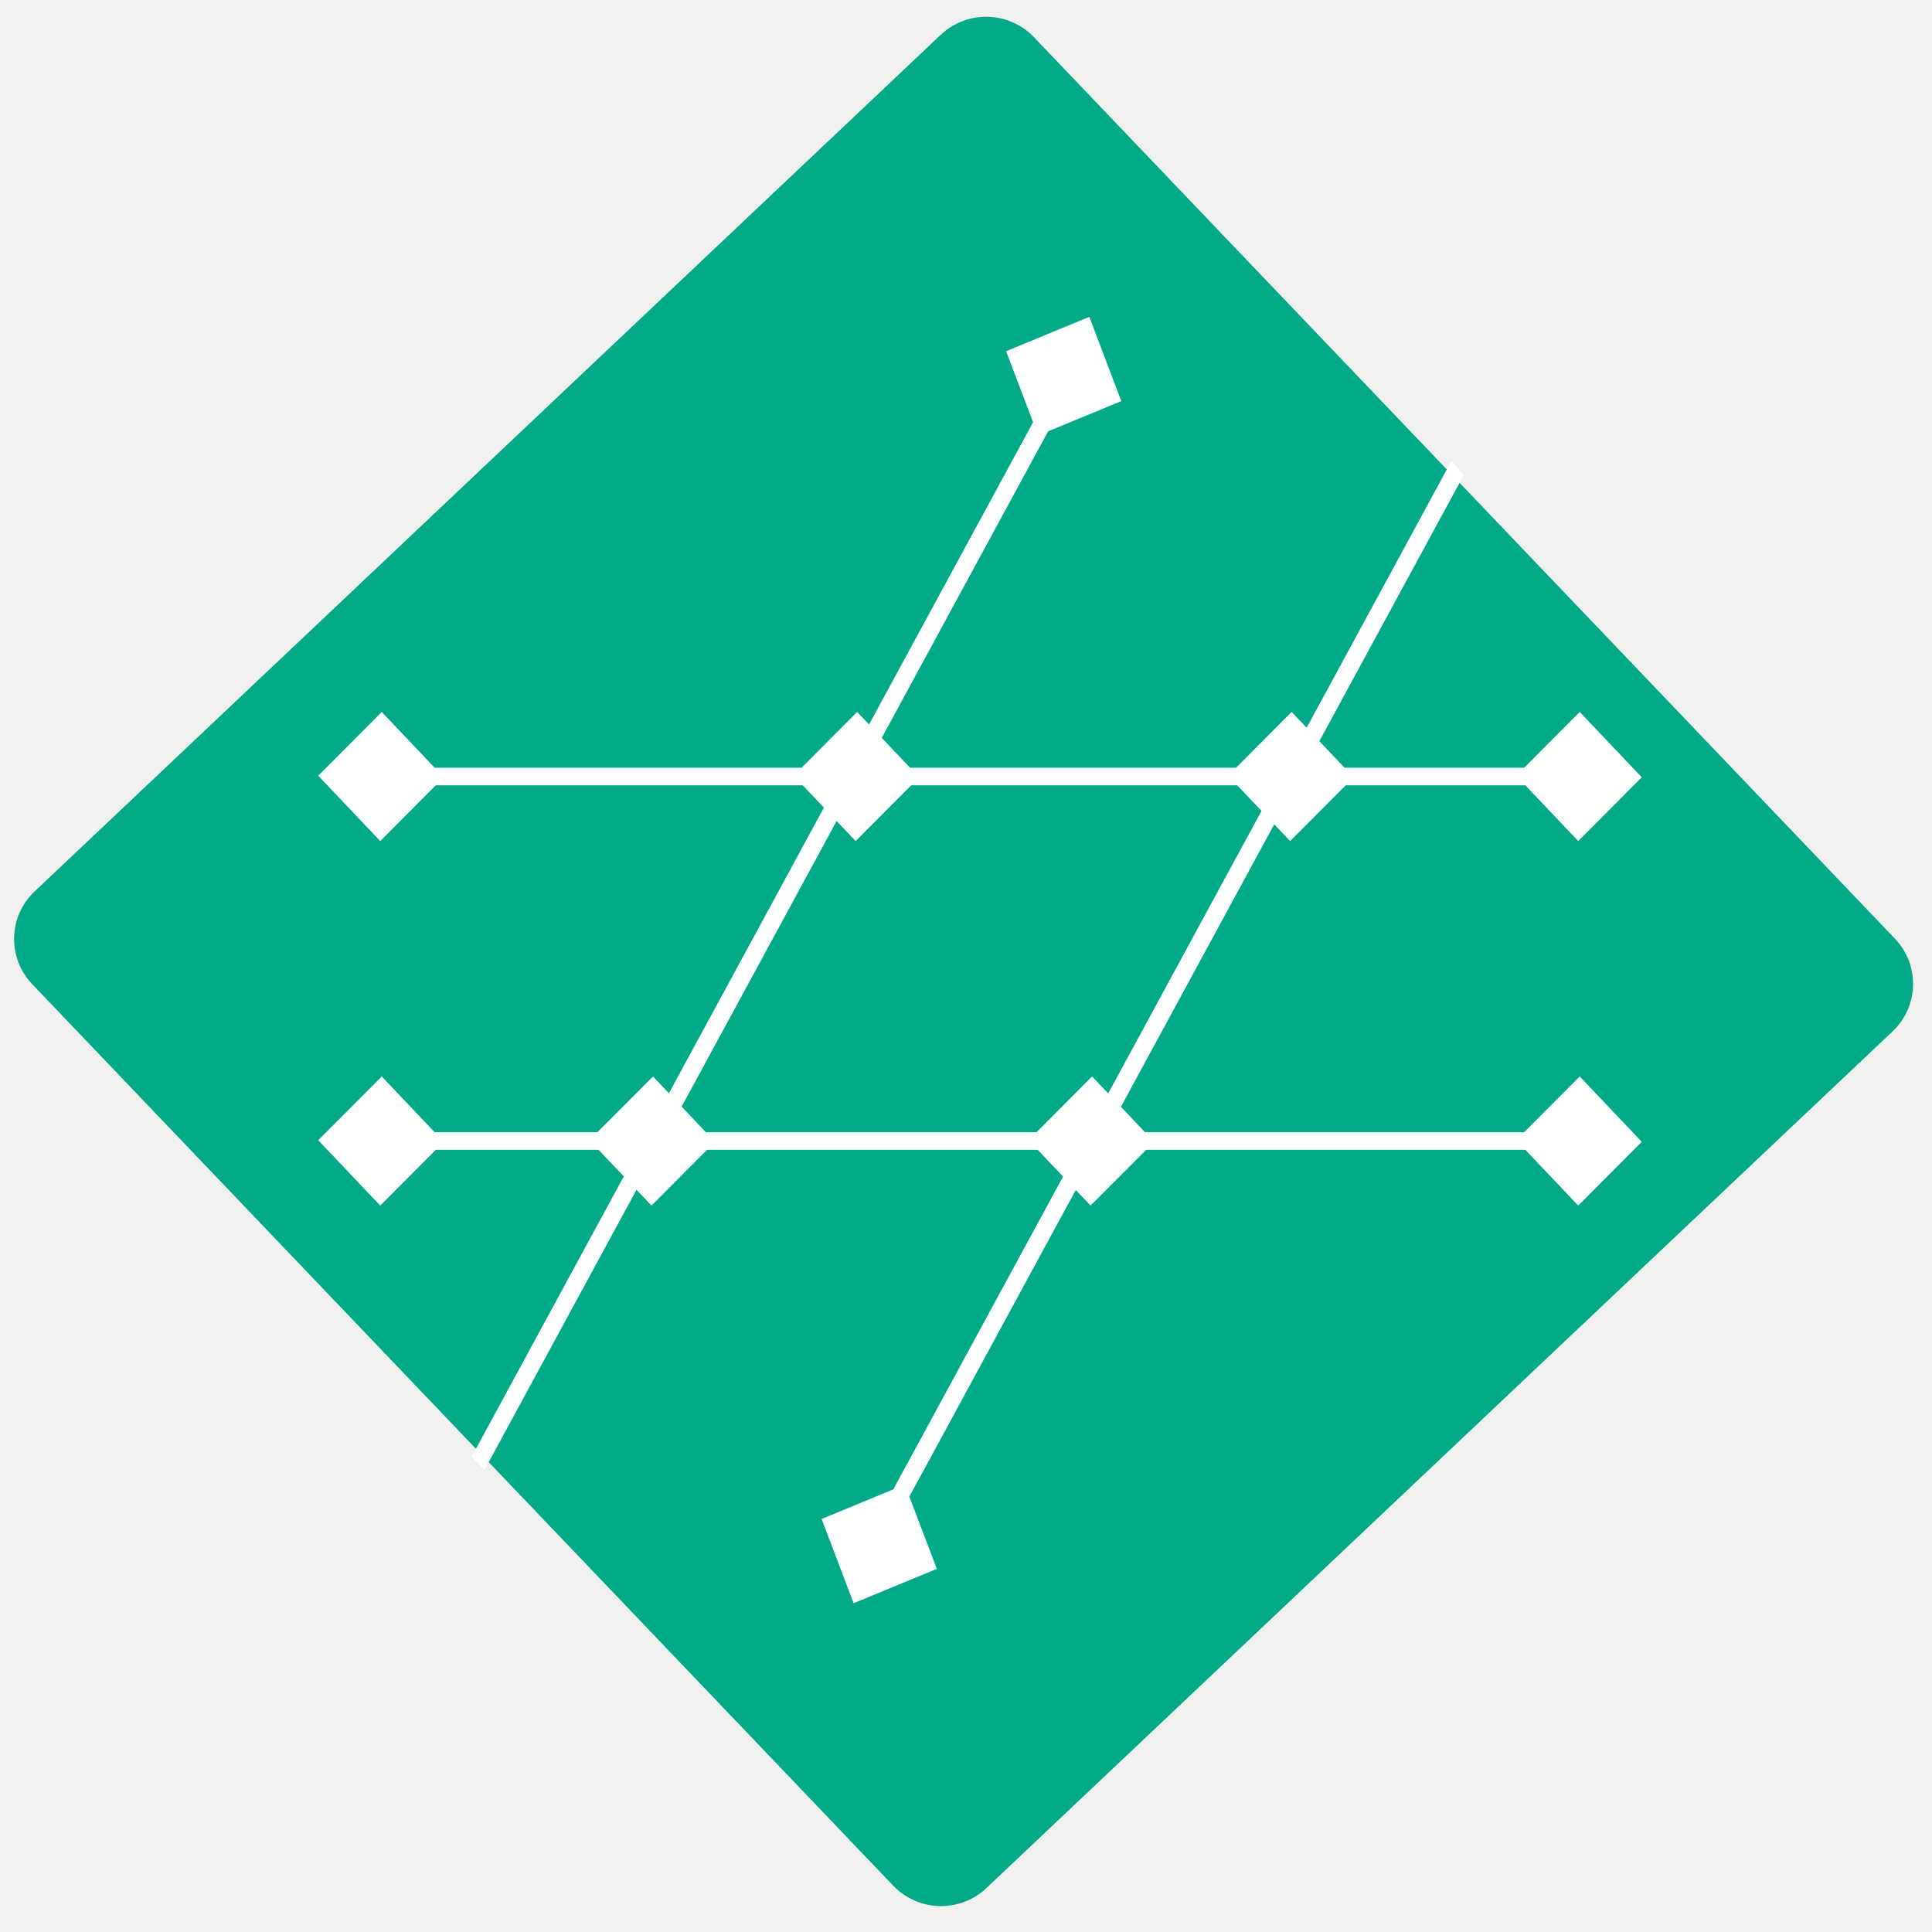
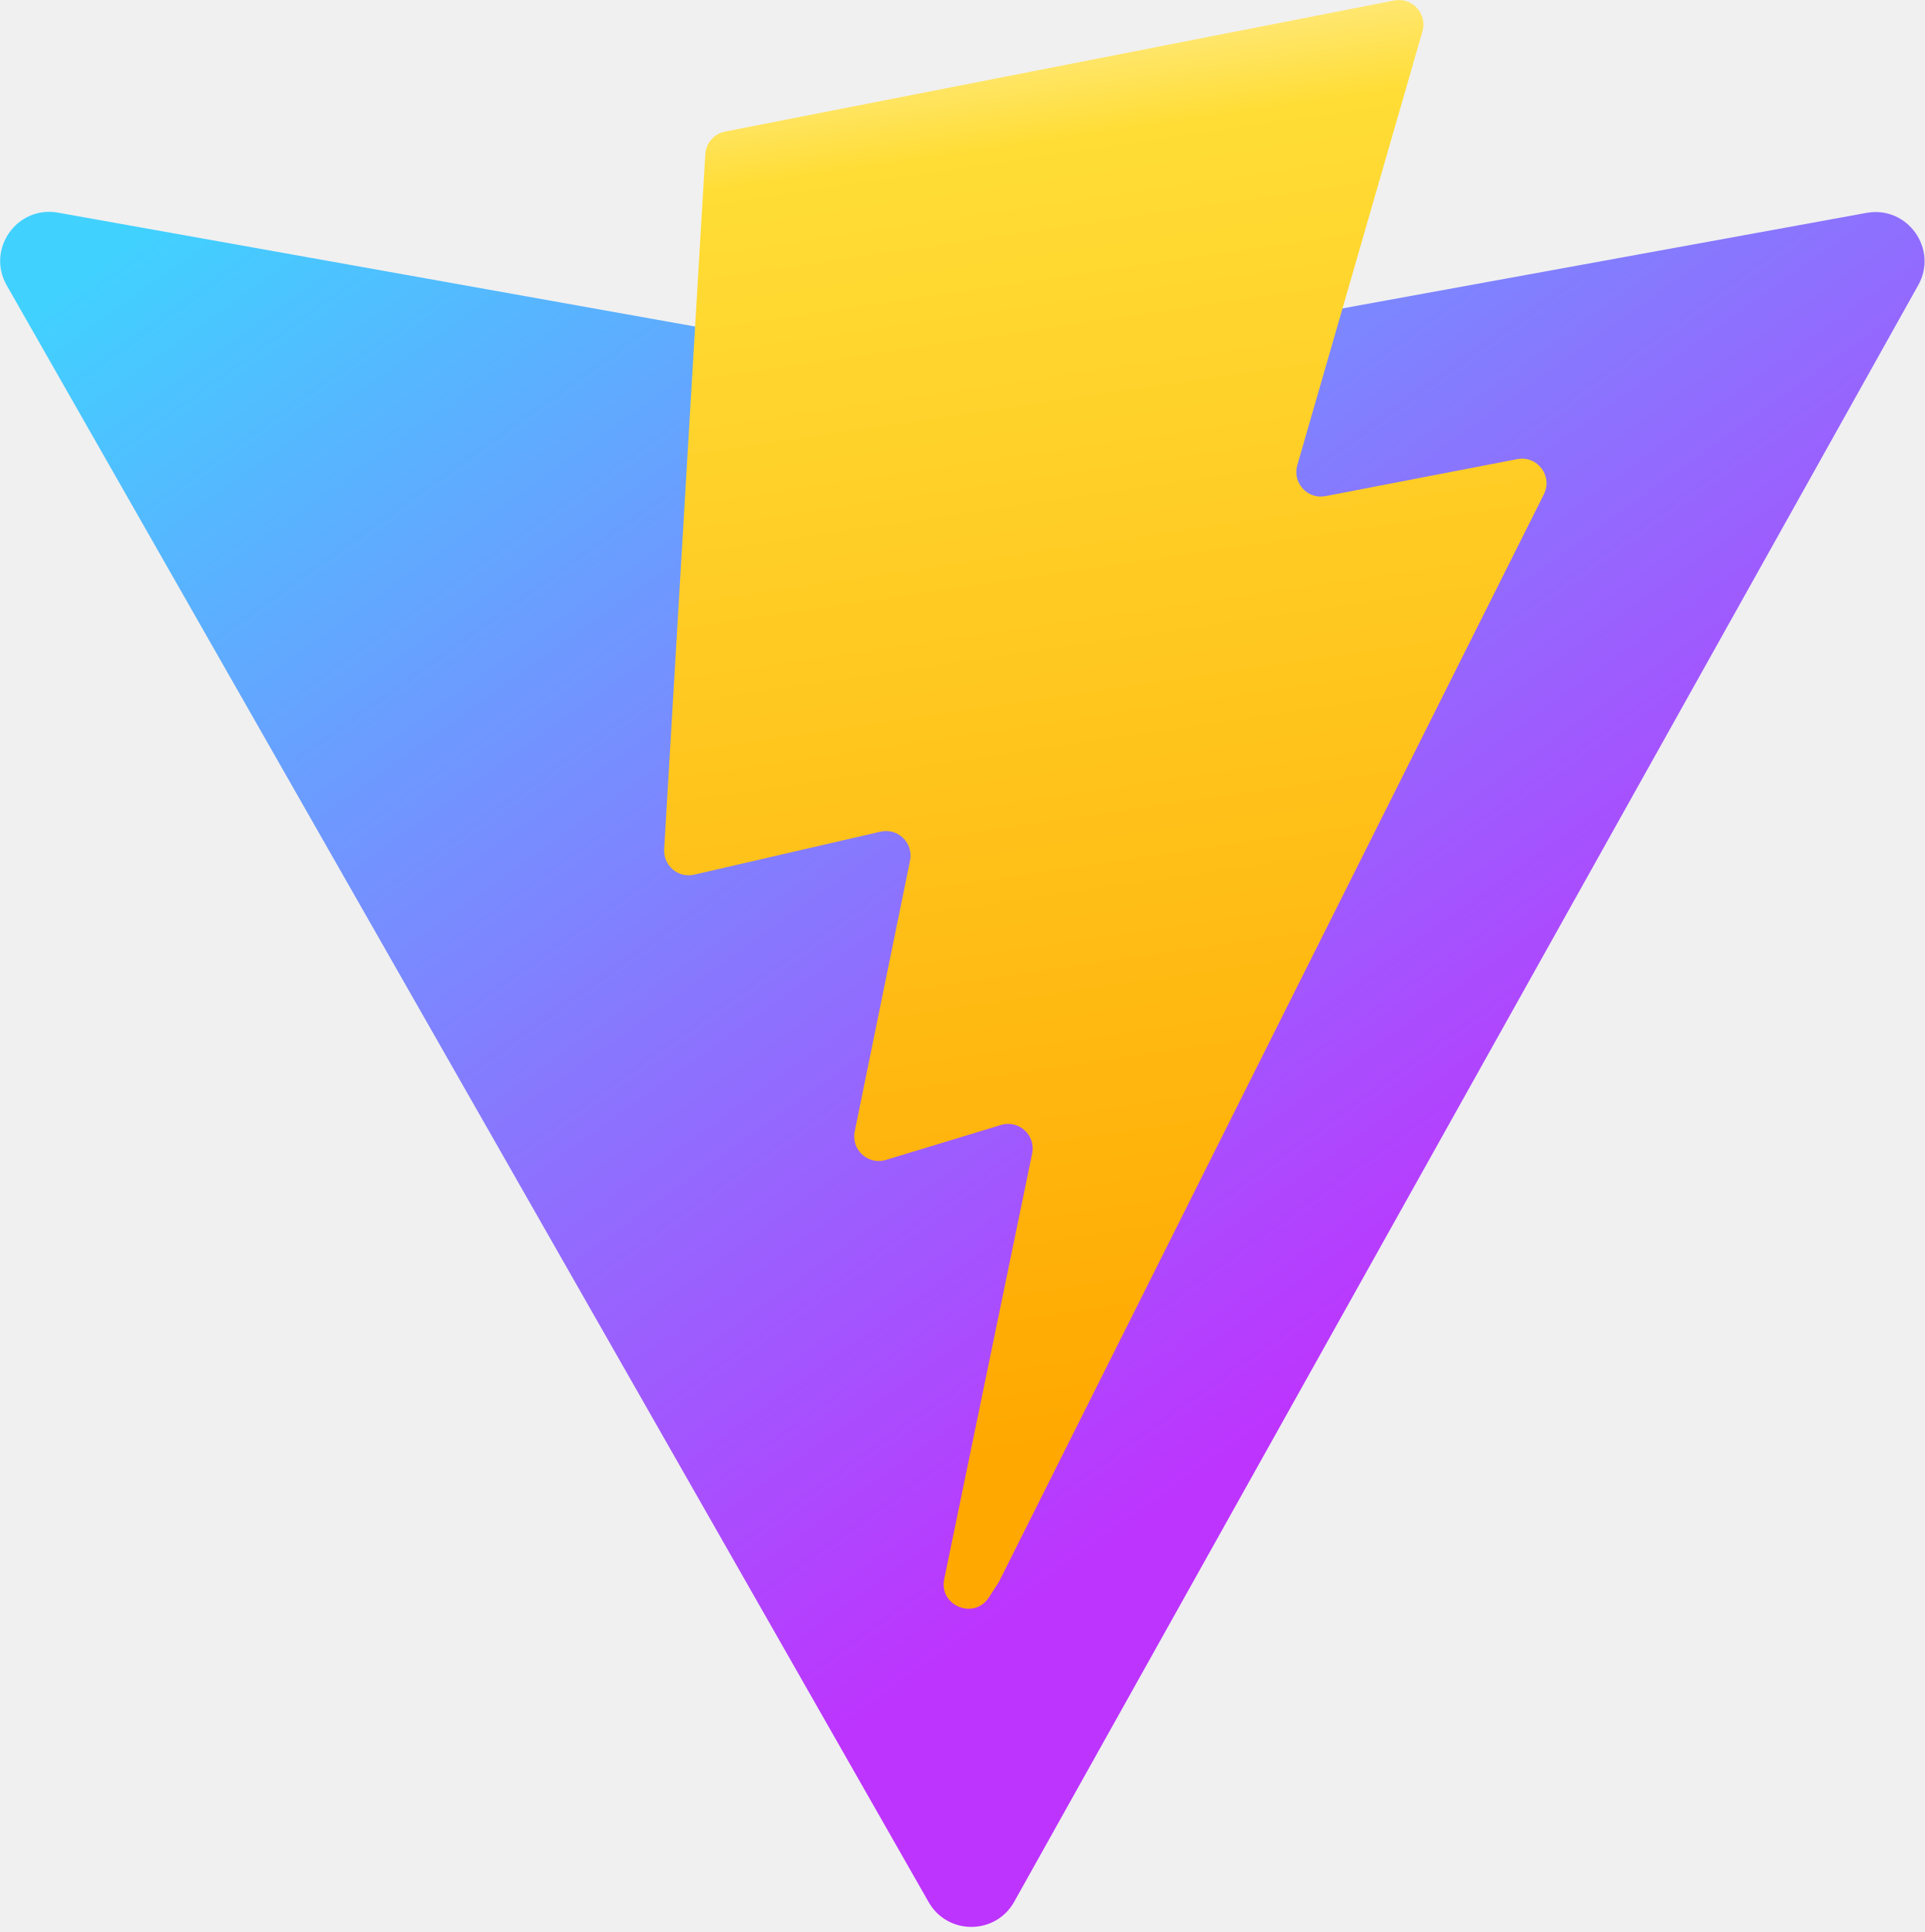
- <svg xmlns="http://www.w3.org/2000/svg" width="333" height="333" viewBox="0 0 88.106 88.106" version="1.1" id="svg5">
-   <defs id="defs2">
-     </defs>
-   <g id="layer1">
-     <path style="fill:#00aa88;stroke:none;stroke-width:6.811" id="rect768" width="62.864" height="62.847" x="-29.936" y="30.626" transform="matrix(0.7266664,-0.6869905,0.6906801,0.7231604,0,0)" d="M -26.936,30.626 H 29.927 a 3,3 45 0 1 3,3 v 56.847 a 3,3 135 0 1 -3,3 h -56.864 a 3,3 45 0 1 -3,-3 V 33.626 a 3,3 135 0 1 3,-3 z" />
-     <path style="fill:#ffffff;stroke:#ffffff;stroke-width:0.529;stroke-miterlimit:4;stroke-dasharray:none" id="rect768-6-1-0-6-5-9-91-9" width="3.581" height="3.576" x="85.981" y="-18.225" transform="matrix(0.6882179,0.725504,-0.7057916,0.7084195,0,0)" d="m 85.981,-18.225 h 3.581 v 3.576 h -3.581 z" />
-     <path style="fill:#ffffff;stroke:#ffffff;stroke-width:0.529;stroke-miterlimit:4;stroke-dasharray:none" id="rect768-6-1-0-6-5-9-91-1" width="3.581" height="3.576" x="74.244" y="-29.67" transform="matrix(0.6882179,0.725504,-0.7057916,0.7084195,0,0)" d="m 74.244,-29.67 h 3.581 v 3.576 h -3.581 z" />
-     <path style="fill:#ffffff;stroke:#ffffff;stroke-width:0.529;stroke-miterlimit:4;stroke-dasharray:none" id="rect768-6-1-0-6-5-9-91" width="3.581" height="3.576" x="35.526" y="9.982" transform="matrix(0.6882179,0.725504,-0.7057916,0.7084195,0,0)" d="m 35.526,9.982 h 3.581 v 3.576 h -3.581 z" />
-     <path style="fill:#ffffff;stroke:#ffffff;stroke-width:0.794;stroke-miterlimit:4;stroke-dasharray:none" d="m 47.41,19.538 -25.416,46.832 0.005,0.005 25.418,-46.835 z" id="path1311" />
-     <path style="fill:#ffffff;stroke:#ffffff;stroke-width:0.794;stroke-miterlimit:4;stroke-dasharray:none" d="m 66.268,21.711 -25.079,46.21 0.007,0.003 25.077,-46.207 z" id="path1309" />
-     <path style="fill:#ffffff;stroke:#ffffff;stroke-width:0.794;stroke-miterlimit:4;stroke-dasharray:none" d="m 20.015,52.031 h 49.32 v 0.007 H 20.015 Z" id="path1307" />
-     <path style="fill:#ffffff;stroke:#ffffff;stroke-width:0.794;stroke-miterlimit:4;stroke-dasharray:none" d="m 20.043,35.408 h 49.212 v 0.008 H 20.043 Z" id="path1305" />
-     <path style="fill:#ffffff;stroke:#ffffff;stroke-width:0.529;stroke-miterlimit:4;stroke-dasharray:none" id="rect768-6-1-0-6-5-9" width="3.581" height="3.576" x="78.62" y="-14.268" transform="matrix(0.3551639,0.934804,-0.9244079,0.3814052,0,0)" d="m 78.62,-14.268 h 3.581 v 3.576 h -3.581 z" />
-     <path style="fill:#ffffff;stroke:#ffffff;stroke-width:0.529;stroke-miterlimit:4;stroke-dasharray:none" id="rect768-6-1-0-6-5-9-9" width="3.581" height="3.576" x="32.582" y="-41.058" transform="matrix(0.3551639,0.934804,-0.9244079,0.3814052,0,0)" d="m 32.582,-41.058 h 3.581 v 3.576 h -3.581 z" />
-     <path style="fill:#ffffff;stroke:#ffffff;stroke-width:0.529;stroke-miterlimit:4;stroke-dasharray:none" id="rect768-6-1-0-6-5-9-91-7" width="3.581" height="3.576" x="47.263" y="21.427" transform="matrix(0.6882179,0.725504,-0.7057916,0.7084195,0,0)" d="m 47.263,21.427 h 3.581 v 3.576 h -3.581 z" />
-     <path style="fill:#ffffff;stroke:#ffffff;stroke-width:0.529;stroke-miterlimit:4;stroke-dasharray:none" id="rect768-6-1-0-6-5-9-91-73" width="3.581" height="3.576" x="70.221" y="-2.085" transform="matrix(0.6882179,0.725504,-0.7057916,0.7084195,0,0)" d="m 70.221,-2.085 h 3.581 v 3.576 h -3.581 z" />
-     <path style="fill:#ffffff;stroke:#ffffff;stroke-width:0.529;stroke-miterlimit:4;stroke-dasharray:none" id="rect768-6-1-0-6-5-9-91-6" width="3.581" height="3.576" x="56.03" y="12.449" transform="matrix(0.6882179,0.725504,-0.7057916,0.7084195,0,0)" d="m 56.03,12.449 h 3.581 v 3.576 H 56.03 Z" />
-     <path style="fill:#ffffff;stroke:#ffffff;stroke-width:0.529;stroke-miterlimit:4;stroke-dasharray:none" id="rect768-6-1-0-6-5-9-91-94" width="3.581" height="3.576" x="50.891" y="-5.753" transform="matrix(0.6882179,0.725504,-0.7057916,0.7084195,0,0)" d="m 50.891,-5.753 h 3.581 v 3.576 h -3.581 z" />
-     <path style="fill:#ffffff;stroke:#ffffff;stroke-width:0.529;stroke-miterlimit:4;stroke-dasharray:none" id="rect768-6-1-0-6-5-9-91-12" width="3.581" height="3.576" x="64.933" y="-20.134" transform="matrix(0.6882179,0.725504,-0.7057916,0.7084195,0,0)" d="m 64.933,-20.134 h 3.581 v 3.576 h -3.581 z" />
-   </g>
+ <svg xmlns="http://www.w3.org/2000/svg" aria-hidden="true" role="img" class="iconify iconify--logos" width="31.88" height="32" preserveAspectRatio="xMidYMid meet" viewBox="0 0 256 257">
+   <defs>
+     <linearGradient id="IconifyId1813088fe1fbc01fb466" x1="-.828%" x2="57.636%" y1="7.652%" y2="78.411%">
+       <stop offset="0%" stop-color="#41D1FF" />
+       <stop offset="100%" stop-color="#BD34FE" />
+     </linearGradient>
+     <linearGradient id="IconifyId1813088fe1fbc01fb467" x1="43.376%" x2="50.316%" y1="2.242%" y2="89.03%">
+       <stop offset="0%" stop-color="#FFEA83" />
+       <stop offset="8.333%" stop-color="#FFDD35" />
+       <stop offset="100%" stop-color="#FFA800" />
+     </linearGradient>
+   </defs>
+   <path fill="url(#IconifyId1813088fe1fbc01fb466)" d="M255.153 37.938L134.897 252.976c-2.483 4.44-8.862 4.466-11.382.048L.875 37.958c-2.746-4.814 1.371-10.646 6.827-9.67l120.385 21.517a6.537 6.537 0 0 0 2.322-.004l117.867-21.483c5.438-.991 9.574 4.796 6.877 9.62Z" />
+   <path fill="url(#IconifyId1813088fe1fbc01fb467)" d="M185.432.063L96.44 17.501a3.268 3.268 0 0 0-2.634 3.014l-5.474 92.456a3.268 3.268 0 0 0 3.997 3.378l24.777-5.718c2.318-.535 4.413 1.507 3.936 3.838l-7.361 36.047c-.495 2.426 1.782 4.5 4.151 3.78l15.304-4.649c2.372-.72 4.652 1.36 4.15 3.788l-11.698 56.621c-.732 3.542 3.979 5.473 5.943 2.437l1.313-2.028l72.516-144.72c1.215-2.423-.88-5.186-3.54-4.672l-25.505 4.922c-2.396.462-4.435-1.77-3.759-4.114l16.646-57.705c.677-2.35-1.37-4.583-3.769-4.113Z" />
</svg>
